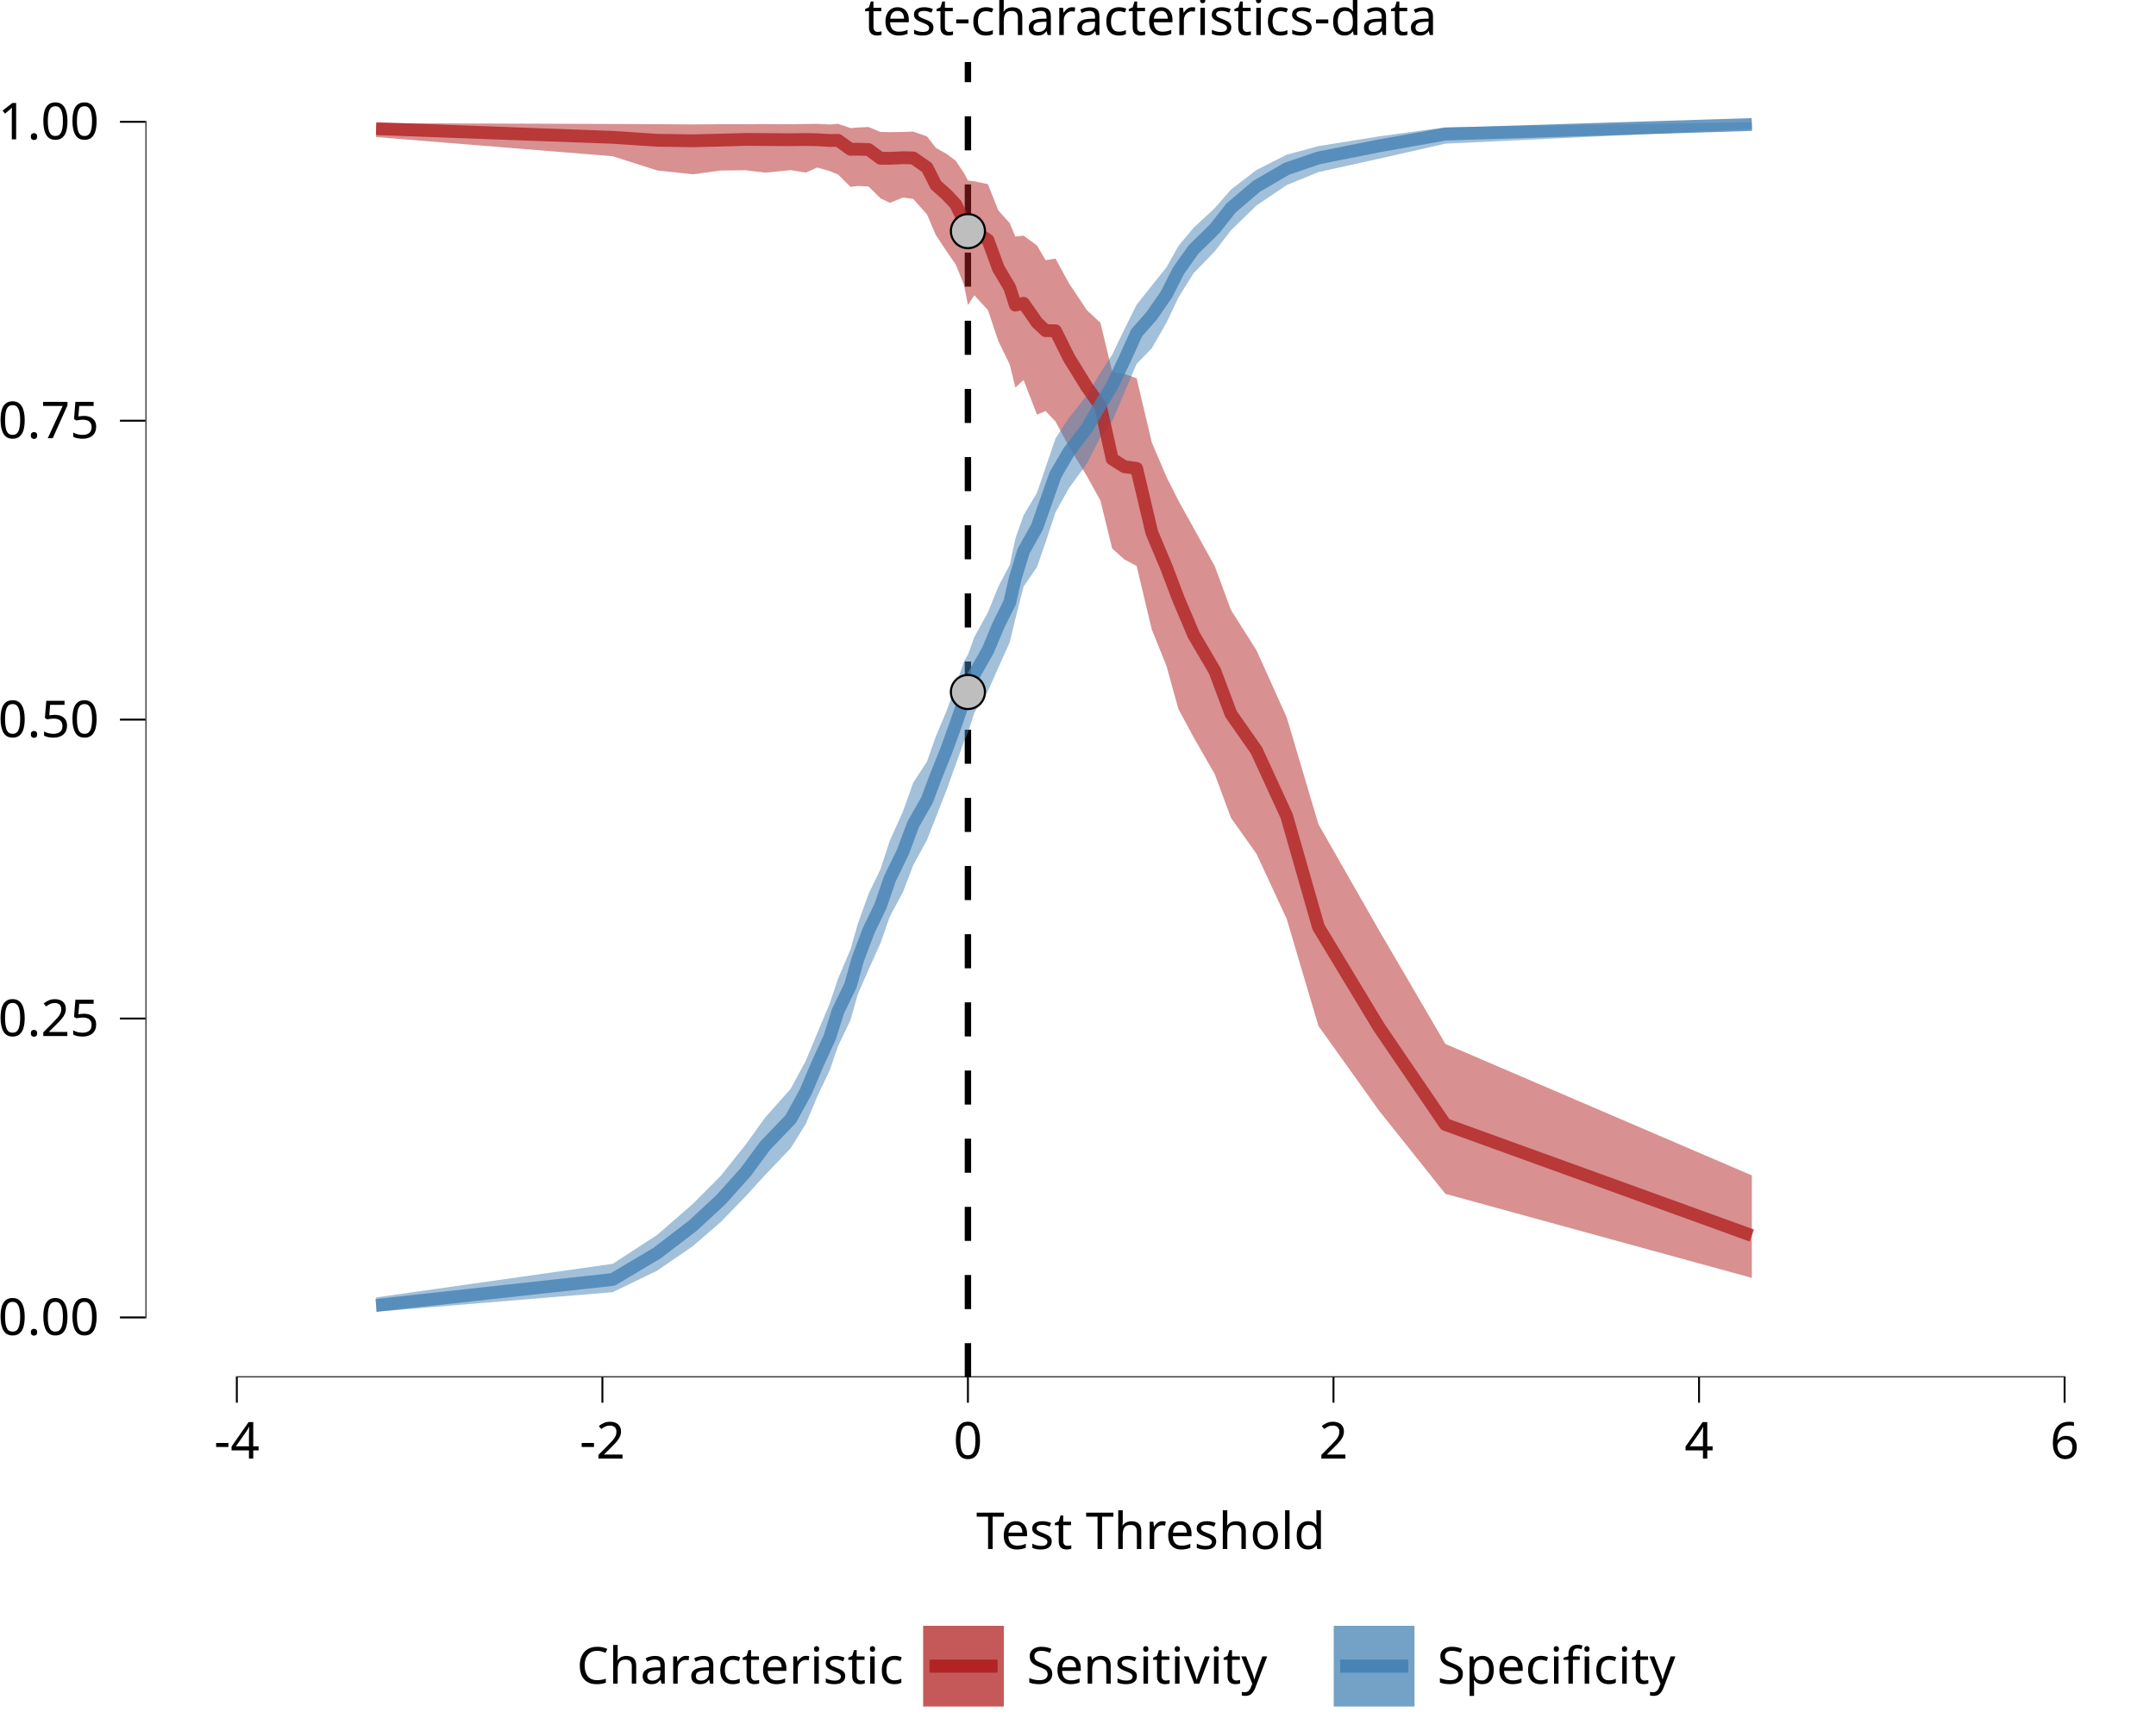
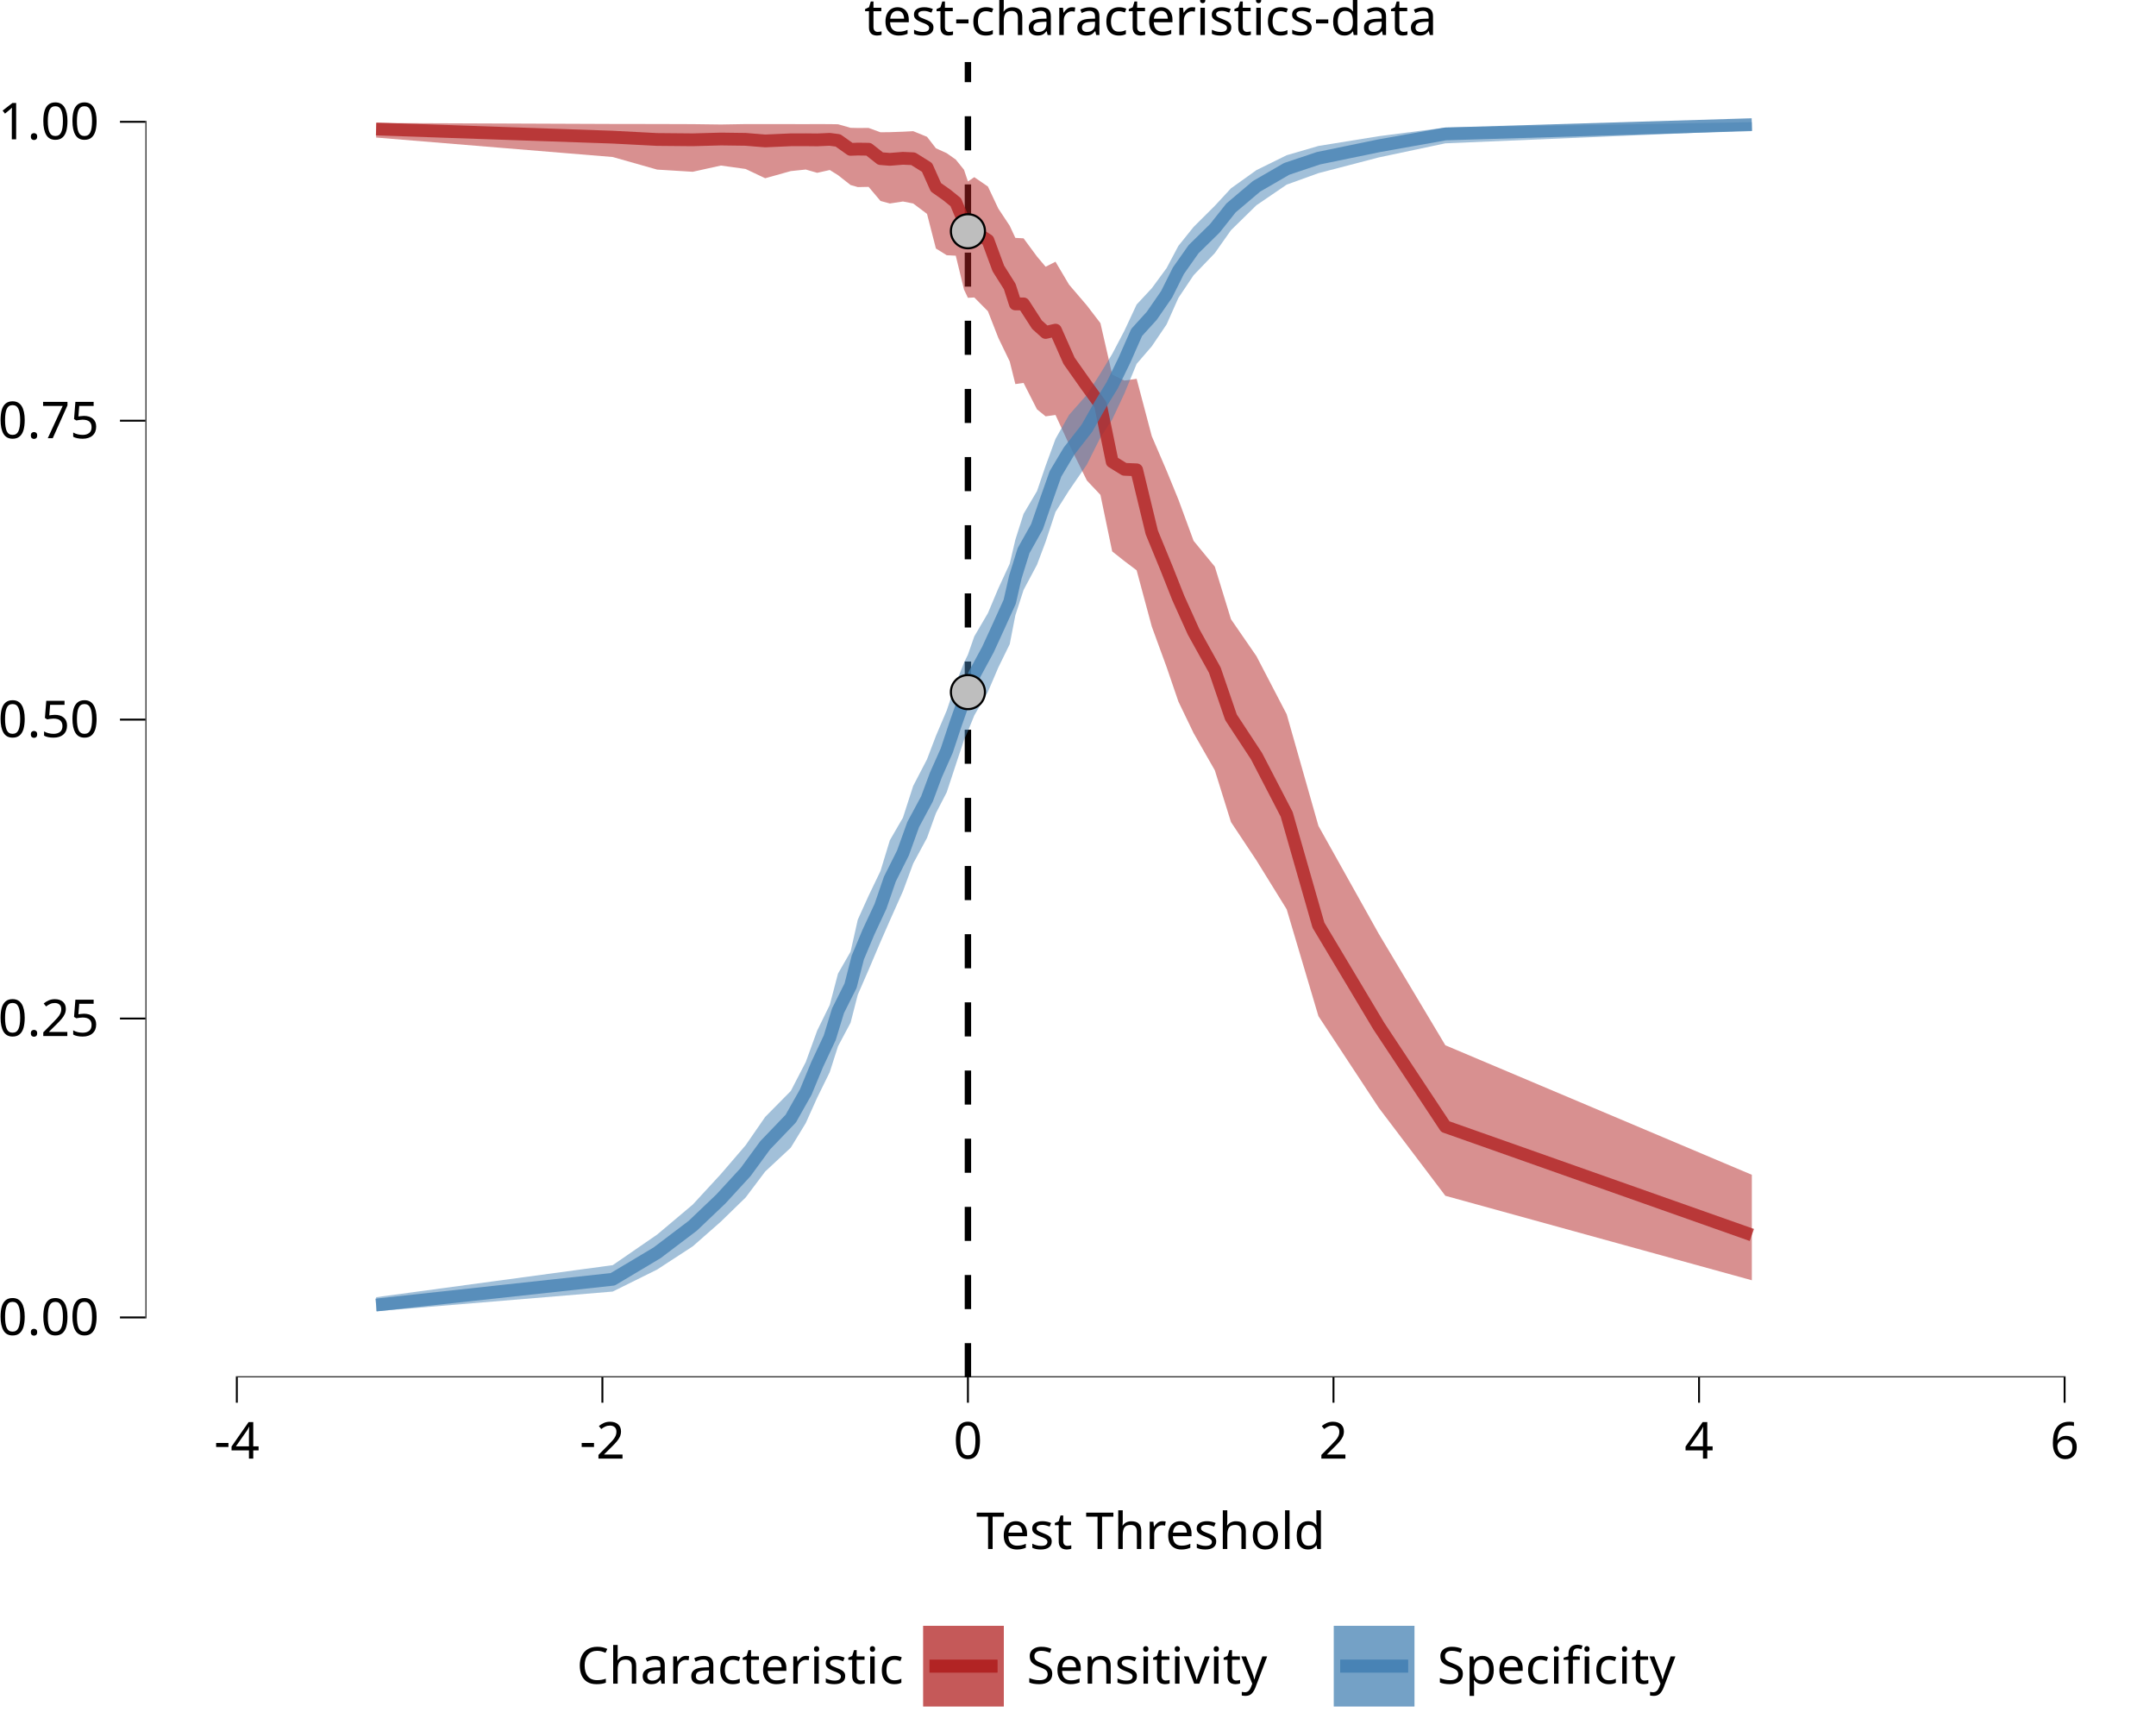
<svg xmlns="http://www.w3.org/2000/svg" class="svglite" data-engine-version="2.0" width="720.00pt" height="576.00pt" viewBox="0 0 720.00 576.00">
  <defs>
    <style type="text/css">
    .svglite line, .svglite polyline, .svglite polygon, .svglite path, .svglite rect, .svglite circle {
      fill: none;
      stroke: #000000;
      stroke-linecap: round;
      stroke-linejoin: round;
      stroke-miterlimit: 10.00;
    }
  </style>
  </defs>
  <rect width="100%" height="100%" style="stroke: none; fill: #FFFFFF;" />
  <defs>
    <clipPath id="cpMC4wMHw3MjAuMDB8MC4wMHw1NzYuMDA=">
      <rect x="0.00" y="0.00" width="720.00" height="576.00" />
    </clipPath>
  </defs>
  <g clip-path="url(#cpMC4wMHw3MjAuMDB8MC4wMHw1NzYuMDA=)">
    <rect x="0.00" y="0.00" width="720.00" height="576.00" style="stroke-width: 10.67; stroke: none;" />
  </g>
  <defs>
    <clipPath id="cpNDguNTd8NzIwLjAwfDIwLjcxfDQ1OS44OA==">
      <rect x="48.57" y="20.71" width="671.43" height="439.17" />
    </clipPath>
  </defs>
  <g clip-path="url(#cpNDguNTd8NzIwLjAwfDIwLjcxfDQ1OS44OA==)">
    <rect x="48.57" y="20.71" width="671.43" height="439.17" style="stroke-width: 10.67; stroke: none;" />
    <line x1="323.24" y1="459.88" x2="323.24" y2="20.71" style="stroke-width: 2.13; stroke-dasharray: 11.38,11.38; stroke-linecap: butt;" />
-     <polygon points="125.61,41.12 204.62,41.39 219.45,41.47 231.35,41.55 240.73,41.47 248.99,41.46 255.54,41.43 264.08,41.47 269.09,41.40 272.90,41.36 277.10,41.57 279.85,41.35 284.05,42.77 286.46,42.57 290.07,42.42 294.04,44.06 297.17,44.12 301.54,44.07 304.96,43.93 309.58,45.56 312.55,49.40 316.16,51.41 319.18,53.68 321.94,57.82 323.24,60.28 325.37,60.54 329.92,61.50 333.40,70.28 337.20,74.50 339.08,79.01 341.82,78.67 346.31,81.98 349.19,86.88 352.48,86.34 357.01,94.63 362.97,103.57 367.49,107.78 371.42,124.09 375.50,124.85 379.58,126.33 384.64,147.73 389.58,159.32 393.53,167.16 398.60,176.31 405.69,189.10 411.09,203.71 419.60,217.13 429.69,239.51 440.29,275.21 460.43,310.49 482.68,348.57 585.03,392.48 585.03,426.70 482.68,398.64 460.43,370.72 440.29,342.56 429.69,306.82 419.60,285.09 411.09,273.10 405.69,258.54 398.60,246.16 393.53,236.75 389.58,222.45 384.64,210.20 379.58,188.97 375.50,186.82 371.42,183.16 367.49,167.15 362.97,158.97 357.01,149.17 352.48,140.74 349.19,137.26 346.31,138.43 341.82,126.88 339.08,129.40 337.20,121.69 333.40,113.89 329.92,103.53 325.37,98.59 323.24,101.85 321.94,95.13 319.18,88.34 316.16,83.96 312.55,78.54 309.58,71.61 304.96,66.43 301.54,65.95 297.17,67.74 294.04,66.23 290.07,62.28 286.46,62.09 284.05,62.42 279.85,58.26 277.10,57.14 272.90,55.92 269.09,57.64 264.08,56.81 255.54,57.65 248.99,56.85 240.73,56.94 231.35,58.19 219.45,56.91 204.62,52.17 125.61,45.77 " style="stroke-width: 0.00; stroke: none; stroke-linecap: butt; fill: #B22222; fill-opacity: 0.50;" />
-     <polyline points="125.61,41.12 204.62,41.39 219.45,41.47 231.35,41.55 240.73,41.47 248.99,41.46 255.54,41.43 264.08,41.47 269.09,41.40 272.90,41.36 277.10,41.57 279.85,41.35 284.05,42.77 286.46,42.57 290.07,42.42 294.04,44.06 297.17,44.12 301.54,44.07 304.96,43.93 309.58,45.56 312.55,49.40 316.16,51.41 319.18,53.68 321.94,57.82 323.24,60.28 325.37,60.54 329.92,61.50 333.40,70.28 337.20,74.50 339.08,79.01 341.82,78.67 346.31,81.98 349.19,86.88 352.48,86.34 357.01,94.63 362.97,103.57 367.49,107.78 371.42,124.09 375.50,124.85 379.58,126.33 384.64,147.73 389.58,159.32 393.53,167.16 398.60,176.31 405.69,189.10 411.09,203.71 419.60,217.13 429.69,239.51 440.29,275.21 460.43,310.49 482.68,348.57 585.03,392.48 " style="stroke-width: 1.07; stroke: none; stroke-linecap: butt;" />
-     <polyline points="585.03,426.70 482.68,398.64 460.43,370.72 440.29,342.56 429.69,306.82 419.60,285.09 411.09,273.10 405.69,258.54 398.60,246.16 393.53,236.75 389.58,222.45 384.64,210.20 379.58,188.97 375.50,186.82 371.42,183.16 367.49,167.15 362.97,158.97 357.01,149.17 352.48,140.74 349.19,137.26 346.31,138.43 341.82,126.88 339.08,129.40 337.20,121.69 333.40,113.89 329.92,103.53 325.37,98.59 323.24,101.85 321.94,95.13 319.18,88.34 316.16,83.96 312.55,78.54 309.58,71.61 304.96,66.43 301.54,65.95 297.17,67.74 294.04,66.23 290.07,62.28 286.46,62.09 284.05,62.42 279.85,58.26 277.10,57.14 272.90,55.92 269.09,57.64 264.08,56.81 255.54,57.65 248.99,56.85 240.73,56.94 231.35,58.19 219.45,56.91 204.62,52.17 125.61,45.77 " style="stroke-width: 1.07; stroke: none; stroke-linecap: butt;" />
-     <polygon points="125.61,433.22 204.62,422.00 219.45,412.36 231.35,402.01 240.73,392.58 248.99,382.23 255.54,373.15 264.08,363.51 269.09,354.21 272.90,345.06 277.10,335.03 279.85,326.83 284.05,316.93 286.46,308.49 290.07,298.45 294.04,290.23 297.17,280.63 301.54,270.96 304.96,261.37 309.58,254.27 312.55,245.82 316.16,237.27 319.18,228.83 321.94,220.85 323.24,218.65 325.37,212.72 329.92,204.44 333.40,195.87 337.20,188.64 339.08,179.82 341.82,172.09 346.31,164.51 349.19,156.08 352.48,146.40 357.01,139.47 362.97,132.05 367.49,124.43 371.42,118.45 375.50,109.92 379.58,101.73 384.64,95.40 389.58,89.21 393.53,82.13 398.60,76.06 405.69,69.47 411.09,63.29 419.60,56.76 429.69,51.66 440.29,48.79 460.43,45.55 482.68,42.50 585.03,40.79 585.03,43.10 482.68,47.97 460.43,53.02 440.29,57.46 429.69,61.80 419.60,68.63 411.09,76.90 405.69,83.92 398.60,91.23 393.53,99.36 389.58,107.71 384.64,116.31 379.58,121.50 375.50,131.08 371.42,140.65 367.49,145.85 362.97,154.81 357.01,162.95 352.48,171.08 349.19,181.04 346.31,189.34 341.82,195.89 339.08,206.64 337.20,214.50 333.40,222.91 329.92,230.77 325.37,238.01 323.24,244.74 321.94,247.53 319.18,255.25 316.16,263.65 312.55,272.88 309.58,280.45 304.96,288.93 301.54,297.91 297.17,306.03 294.04,314.96 290.07,323.77 286.46,332.04 284.05,340.56 279.85,349.34 277.10,357.38 272.90,366.20 269.09,375.30 264.08,383.36 255.54,392.31 248.99,399.51 240.73,408.02 231.35,416.12 219.45,424.30 204.62,431.47 125.61,438.01 " style="stroke-width: 0.00; stroke: none; stroke-linecap: butt; fill: #4682B4; fill-opacity: 0.50;" />
-     <polyline points="125.61,433.22 204.62,422.00 219.45,412.36 231.35,402.01 240.73,392.58 248.99,382.23 255.54,373.15 264.08,363.51 269.09,354.21 272.90,345.06 277.10,335.03 279.85,326.83 284.05,316.93 286.46,308.49 290.07,298.45 294.04,290.23 297.17,280.63 301.54,270.96 304.96,261.37 309.58,254.27 312.55,245.82 316.16,237.27 319.18,228.83 321.94,220.85 323.24,218.65 325.37,212.72 329.92,204.44 333.40,195.87 337.20,188.64 339.08,179.82 341.82,172.09 346.31,164.51 349.19,156.08 352.48,146.40 357.01,139.47 362.97,132.05 367.49,124.43 371.42,118.45 375.50,109.92 379.58,101.73 384.64,95.40 389.58,89.21 393.53,82.13 398.60,76.06 405.69,69.47 411.09,63.29 419.60,56.76 429.69,51.66 440.29,48.79 460.43,45.55 482.68,42.50 585.03,40.79 " style="stroke-width: 1.07; stroke: none; stroke-linecap: butt;" />
-     <polyline points="585.03,43.10 482.68,47.97 460.43,53.02 440.29,57.46 429.69,61.80 419.60,68.63 411.09,76.90 405.69,83.92 398.60,91.23 393.53,99.36 389.58,107.71 384.64,116.31 379.58,121.50 375.50,131.08 371.42,140.65 367.49,145.85 362.97,154.81 357.01,162.95 352.48,171.08 349.19,181.04 346.31,189.34 341.82,195.89 339.08,206.64 337.20,214.50 333.40,222.91 329.92,230.77 325.37,238.01 323.24,244.74 321.94,247.53 319.18,255.25 316.16,263.65 312.55,272.88 309.58,280.45 304.96,288.93 301.54,297.91 297.17,306.03 294.04,314.96 290.07,323.77 286.46,332.04 284.05,340.56 279.85,349.34 277.10,357.38 272.90,366.20 269.09,375.30 264.08,383.36 255.54,392.31 248.99,399.51 240.73,408.02 231.35,416.12 219.45,424.30 204.62,431.47 125.61,438.01 " style="stroke-width: 1.07; stroke: none; stroke-linecap: butt;" />
-     <polyline points="125.61,42.96 204.62,45.86 219.45,46.84 231.35,47.01 240.73,46.79 248.99,46.55 255.54,46.60 264.08,46.65 269.09,46.59 272.90,46.65 277.10,46.92 279.85,46.86 284.05,49.86 286.46,49.82 290.07,49.94 294.04,52.85 297.17,52.86 301.54,52.66 304.96,52.73 309.58,55.95 312.55,61.81 316.16,65.02 319.18,68.23 321.94,74.02 323.24,77.35 325.37,77.29 329.92,80.14 333.40,89.62 337.20,96.01 339.08,101.87 341.82,101.26 346.31,107.71 349.19,110.41 352.48,110.44 357.01,119.55 362.97,129.21 367.49,135.59 371.42,153.27 375.50,155.85 379.58,156.40 384.64,177.77 389.58,189.55 393.53,199.95 398.60,211.95 405.69,224.04 411.09,238.41 419.60,250.57 429.69,272.51 440.29,309.55 460.43,342.87 482.68,375.49 585.03,412.56 " style="stroke-width: 4.27; stroke: #B22222; stroke-opacity: 0.80; stroke-linecap: butt;" />
-     <polyline points="125.61,435.90 204.62,427.23 219.45,418.41 231.35,409.30 240.73,400.60 248.99,391.42 255.54,382.54 264.08,373.66 269.09,364.53 272.90,355.54 277.10,346.35 279.85,337.63 284.05,328.99 286.46,320.31 290.07,310.76 294.04,302.55 297.17,293.43 301.54,284.46 304.96,275.27 309.58,267.14 312.55,259.22 316.16,250.24 319.18,241.86 321.94,233.81 323.24,231.28 325.37,225.17 329.92,217.17 333.40,208.84 337.20,201.20 339.08,192.98 341.82,184.03 346.31,176.01 349.19,167.84 352.48,158.52 357.01,150.78 362.97,142.99 367.49,135.18 371.42,128.76 375.50,120.17 379.58,111.15 384.64,105.39 389.58,98.25 393.53,90.45 398.60,83.30 405.69,76.34 411.09,69.47 419.60,62.22 429.69,56.36 440.29,52.74 460.43,48.73 482.68,44.77 585.03,41.57 " style="stroke-width: 4.27; stroke: #4682B4; stroke-opacity: 0.80; stroke-linecap: butt;" />
-     <circle cx="323.24" cy="77.18" r="5.69" style="stroke-width: 0.71; fill: #BEBEBE;" />
-     <circle cx="323.24" cy="231.07" r="5.69" style="stroke-width: 0.71; fill: #BEBEBE;" />
+     <polygon points="125.61,41.08 204.62,41.39 219.45,41.41 231.35,41.45 240.73,41.57 248.99,41.43 255.54,41.44 264.08,41.44 269.09,41.45 272.90,41.43 277.10,41.45 279.85,41.49 284.05,42.68 286.46,42.74 290.07,42.72 294.04,44.17 297.17,44.13 301.54,43.98 304.96,43.80 309.58,45.68 312.55,49.51 316.16,51.15 319.18,53.28 321.94,56.70 323.24,60.59 325.37,59.16 329.92,62.29 333.40,69.66 337.20,75.39 339.08,79.43 341.82,79.58 346.31,85.66 349.19,89.07 352.48,87.39 357.01,95.04 362.97,102.00 367.49,107.91 371.42,125.06 375.50,127.07 379.58,126.49 384.64,145.65 389.58,157.15 393.53,166.80 398.60,180.58 405.69,189.21 411.09,206.77 419.60,219.11 429.69,238.50 440.29,275.77 460.43,311.79 482.68,349.03 585.03,392.28 585.03,427.50 482.68,399.29 460.43,369.89 440.29,339.30 429.69,303.63 419.60,287.31 411.09,274.50 405.69,257.21 398.60,244.79 393.53,234.26 389.58,222.72 384.64,209.21 379.58,190.43 375.50,187.35 371.42,184.12 367.49,165.24 362.97,160.45 357.01,148.36 352.48,138.56 349.19,139.02 346.31,136.69 341.82,127.86 339.08,128.25 337.20,120.69 333.40,112.84 329.92,103.93 325.37,99.33 323.24,99.44 321.94,96.72 319.18,85.38 316.16,85.22 312.55,82.98 309.58,71.42 304.96,67.95 301.54,67.28 297.17,67.95 294.04,67.10 290.07,62.40 286.46,62.47 284.05,61.78 279.85,58.48 277.10,56.77 272.90,57.71 269.09,56.61 264.08,57.13 255.54,59.52 248.99,56.42 240.73,55.28 231.35,57.36 219.45,56.63 204.62,52.43 125.61,45.93 " style="stroke-width: 0.00; stroke: none; stroke-linecap: butt; fill: #B22222; fill-opacity: 0.50;" />
+     <polyline points="125.61,41.08 204.62,41.39 219.45,41.41 231.35,41.45 240.73,41.57 248.99,41.43 255.54,41.44 264.08,41.44 269.09,41.45 272.90,41.43 277.10,41.45 279.85,41.49 284.05,42.68 286.46,42.74 290.07,42.72 294.04,44.17 297.17,44.13 301.54,43.98 304.96,43.80 309.58,45.68 312.55,49.51 316.16,51.15 319.18,53.28 321.94,56.70 323.24,60.59 325.37,59.16 329.92,62.29 333.40,69.66 337.20,75.39 339.08,79.43 341.82,79.58 346.31,85.66 349.19,89.07 352.48,87.39 357.01,95.04 362.97,102.00 367.49,107.91 371.42,125.06 375.50,127.07 379.58,126.49 384.64,145.65 389.58,157.15 393.53,166.80 398.60,180.58 405.69,189.21 411.09,206.77 419.60,219.11 429.69,238.50 440.29,275.77 460.43,311.79 482.68,349.03 585.03,392.28 " style="stroke-width: 1.07; stroke: none; stroke-linecap: butt;" />
+     <polyline points="585.03,427.50 482.68,399.29 460.43,369.89 440.29,339.30 429.69,303.63 419.60,287.31 411.09,274.50 405.69,257.21 398.60,244.79 393.53,234.26 389.58,222.72 384.64,209.21 379.58,190.43 375.50,187.35 371.42,184.12 367.49,165.24 362.97,160.45 357.01,148.36 352.48,138.56 349.19,139.02 346.31,136.69 341.82,127.86 339.08,128.25 337.20,120.69 333.40,112.84 329.92,103.93 325.37,99.33 323.24,99.44 321.94,96.72 319.18,85.38 316.16,85.22 312.55,82.98 309.58,71.42 304.96,67.95 301.54,67.28 297.17,67.95 294.04,67.10 290.07,62.40 286.46,62.47 284.05,61.78 279.85,58.48 277.10,56.77 272.90,57.71 269.09,56.61 264.08,57.13 255.54,59.52 248.99,56.42 240.73,55.28 231.35,57.36 219.45,56.63 204.62,52.43 125.61,45.93 " style="stroke-width: 1.07; stroke: none; stroke-linecap: butt;" />
+     <polygon points="125.61,433.15 204.62,422.45 219.45,412.24 231.35,402.22 240.73,392.04 248.99,382.43 255.54,372.95 264.08,364.30 269.09,354.62 272.90,344.13 277.10,335.55 279.85,325.10 284.05,317.78 286.46,307.08 290.07,299.10 294.04,290.83 297.17,280.57 301.54,273.02 304.96,262.43 309.58,253.53 312.55,245.73 316.16,237.24 319.18,228.24 321.94,221.27 323.24,218.59 325.37,212.49 329.92,204.73 333.40,196.46 337.20,188.23 339.08,180.20 341.82,171.59 346.31,163.97 349.19,155.53 352.48,146.56 357.01,138.55 362.97,131.79 367.49,124.68 371.42,118.20 375.50,110.42 379.58,101.69 384.64,96.25 389.58,89.53 393.53,82.09 398.60,75.78 405.69,68.72 411.09,62.88 419.60,56.80 429.69,51.83 440.29,48.74 460.43,45.48 482.68,42.59 585.03,40.79 585.03,43.54 482.68,47.86 460.43,52.57 440.29,57.82 429.69,61.65 419.60,68.53 411.09,76.87 405.69,84.52 398.60,91.91 393.53,99.48 389.58,108.34 384.64,115.63 379.58,121.51 375.50,131.39 371.42,140.10 367.49,146.05 362.97,155.12 357.01,163.78 352.48,170.96 349.19,180.91 346.31,188.57 341.82,197.01 339.08,205.47 337.20,215.10 333.40,222.86 329.92,231.01 325.37,238.88 323.24,244.15 321.94,247.04 319.18,255.38 316.16,264.55 312.55,271.55 309.58,279.78 304.96,288.34 301.54,297.59 297.17,307.38 294.04,314.52 290.07,323.86 286.46,332.15 284.05,341.50 279.85,349.39 277.10,357.99 272.90,366.54 269.09,375.01 264.08,383.22 255.54,391.19 248.99,399.88 240.73,407.92 231.35,416.17 219.45,423.92 204.62,431.27 125.61,437.85 " style="stroke-width: 0.00; stroke: none; stroke-linecap: butt; fill: #4682B4; fill-opacity: 0.50;" />
+     <polyline points="125.61,433.15 204.62,422.45 219.45,412.24 231.35,402.22 240.73,392.04 248.99,382.43 255.54,372.95 264.08,364.30 269.09,354.62 272.90,344.13 277.10,335.55 279.85,325.10 284.05,317.78 286.46,307.08 290.07,299.10 294.04,290.83 297.17,280.57 301.54,273.02 304.96,262.43 309.58,253.53 312.55,245.73 316.16,237.24 319.18,228.24 321.94,221.27 323.24,218.59 325.37,212.49 329.92,204.73 333.40,196.46 337.20,188.23 339.08,180.20 341.82,171.59 346.31,163.97 349.19,155.53 352.48,146.56 357.01,138.55 362.97,131.79 367.49,124.68 371.42,118.20 375.50,110.42 379.58,101.69 384.64,96.25 389.58,89.53 393.53,82.09 398.60,75.78 405.69,68.72 411.09,62.88 419.60,56.80 429.69,51.83 440.29,48.74 460.43,45.48 482.68,42.59 585.03,40.79 " style="stroke-width: 1.07; stroke: none; stroke-linecap: butt;" />
+     <polyline points="585.03,43.54 482.68,47.86 460.43,52.57 440.29,57.82 429.69,61.65 419.60,68.53 411.09,76.87 405.69,84.52 398.60,91.91 393.53,99.48 389.58,108.34 384.64,115.63 379.58,121.51 375.50,131.39 371.42,140.10 367.49,146.05 362.97,155.12 357.01,163.78 352.48,170.96 349.19,180.91 346.31,188.57 341.82,197.01 339.08,205.47 337.20,215.10 333.40,222.86 329.92,231.01 325.37,238.88 323.24,244.15 321.94,247.04 319.18,255.38 316.16,264.55 312.55,271.55 309.58,279.78 304.96,288.34 301.54,297.59 297.17,307.38 294.04,314.52 290.07,323.86 286.46,332.15 284.05,341.50 279.85,349.39 277.10,357.99 272.90,366.54 269.09,375.01 264.08,383.22 255.54,391.19 248.99,399.88 240.73,407.92 231.35,416.17 219.45,423.92 204.62,431.27 125.61,437.85 " style="stroke-width: 1.07; stroke: none; stroke-linecap: butt;" />
+     <polyline points="125.61,43.07 204.62,45.80 219.45,46.57 231.35,46.68 240.73,46.42 248.99,46.53 255.54,47.06 264.08,46.68 269.09,46.67 272.90,46.71 277.10,46.53 279.85,46.89 284.05,49.87 286.46,49.78 290.07,49.83 294.04,52.96 297.17,53.21 301.54,52.86 304.96,53.01 309.58,55.90 312.55,62.54 316.16,65.08 319.18,67.53 321.94,74.06 323.24,77.30 325.37,77.39 329.92,80.24 333.40,89.65 337.20,95.67 339.08,101.49 341.82,101.47 346.31,108.42 349.19,111.01 352.48,110.24 357.01,120.47 362.97,128.91 367.49,135.12 371.42,154.19 375.50,156.71 379.58,156.88 384.64,177.78 389.58,189.80 393.53,199.76 398.60,210.99 405.69,223.77 411.09,239.51 419.60,252.46 429.69,271.92 440.29,308.91 460.43,342.59 482.68,376.20 585.03,412.37 " style="stroke-width: 4.27; stroke: #B22222; stroke-opacity: 0.80; stroke-linecap: butt;" />
+     <polyline points="125.61,435.77 204.62,427.17 219.45,418.32 231.35,409.30 240.73,400.36 248.99,391.37 255.54,382.42 264.08,373.52 269.09,364.64 272.90,355.43 277.10,346.50 279.85,337.51 284.05,329.14 286.46,319.74 290.07,311.14 294.04,302.65 297.17,293.54 301.54,284.83 304.96,275.33 309.58,266.74 312.55,258.75 316.16,250.64 319.18,241.56 321.94,233.77 323.24,231.18 325.37,225.31 329.92,216.90 333.40,209.31 337.20,200.92 339.08,192.68 341.82,183.88 346.31,175.87 349.19,167.53 352.48,158.23 357.01,150.64 362.97,143.00 367.49,135.03 371.42,128.65 375.50,120.27 379.58,111.02 384.64,105.44 389.58,98.30 393.53,90.40 398.60,83.21 405.69,76.25 411.09,69.44 419.60,62.23 429.69,56.39 440.29,52.84 460.43,48.69 482.68,44.72 585.03,41.63 " style="stroke-width: 4.27; stroke: #4682B4; stroke-opacity: 0.80; stroke-linecap: butt;" />
+     <circle cx="323.24" cy="77.22" r="5.69" style="stroke-width: 0.71; fill: #BEBEBE;" />
+     <circle cx="323.24" cy="231.10" r="5.69" style="stroke-width: 0.71; fill: #BEBEBE;" />
    <line x1="78.77" y1="459.88" x2="689.80" y2="459.88" style="stroke-width: 0.64; stroke-linecap: butt;" />
    <line x1="48.57" y1="440.23" x2="48.57" y2="40.35" style="stroke-width: 0.64; stroke-linecap: butt;" />
    <rect x="48.57" y="20.71" width="671.43" height="439.17" style="stroke-width: 0.00; stroke: none;" />
  </g>
  <g clip-path="url(#cpMC4wMHw3MjAuMDB8MC4wMHw1NzYuMDA=)">
    <polyline points="48.57,459.88 48.57,20.71 " style="stroke-width: 0.00; stroke: none; stroke-linecap: butt;" />
    <text x="33.09" y="445.76" text-anchor="end" style="font-size: 17.00px; font-family: sans;" textLength="33.09px" lengthAdjust="spacingAndGlyphs">0.00</text>
    <text x="33.09" y="345.95" text-anchor="end" style="font-size: 17.00px; font-family: sans;" textLength="33.09px" lengthAdjust="spacingAndGlyphs">0.25</text>
    <text x="33.09" y="246.14" text-anchor="end" style="font-size: 17.00px; font-family: sans;" textLength="33.09px" lengthAdjust="spacingAndGlyphs">0.50</text>
    <text x="33.09" y="146.33" text-anchor="end" style="font-size: 17.00px; font-family: sans;" textLength="33.09px" lengthAdjust="spacingAndGlyphs">0.75</text>
    <text x="33.09" y="46.52" text-anchor="end" style="font-size: 17.00px; font-family: sans;" textLength="33.09px" lengthAdjust="spacingAndGlyphs">1.00</text>
    <polyline points="40.06,439.91 48.57,439.91 " style="stroke-width: 0.64; stroke-linecap: butt;" />
    <polyline points="40.06,340.10 48.57,340.10 " style="stroke-width: 0.64; stroke-linecap: butt;" />
    <polyline points="40.06,240.29 48.57,240.29 " style="stroke-width: 0.64; stroke-linecap: butt;" />
    <polyline points="40.06,140.48 48.57,140.48 " style="stroke-width: 0.64; stroke-linecap: butt;" />
    <polyline points="40.06,40.67 48.57,40.67 " style="stroke-width: 0.64; stroke-linecap: butt;" />
    <polyline points="48.57,459.88 720.00,459.88 " style="stroke-width: 0.00; stroke: none; stroke-linecap: butt;" />
    <polyline points="79.09,468.38 79.09,459.88 " style="stroke-width: 0.64; stroke-linecap: butt;" />
    <polyline points="201.17,468.38 201.17,459.88 " style="stroke-width: 0.64; stroke-linecap: butt;" />
    <polyline points="323.24,468.38 323.24,459.88 " style="stroke-width: 0.64; stroke-linecap: butt;" />
    <polyline points="445.32,468.38 445.32,459.88 " style="stroke-width: 0.64; stroke-linecap: butt;" />
    <polyline points="567.40,468.38 567.40,459.88 " style="stroke-width: 0.64; stroke-linecap: butt;" />
    <polyline points="689.48,468.38 689.48,459.88 " style="stroke-width: 0.64; stroke-linecap: butt;" />
    <text x="79.09" y="487.05" text-anchor="middle" style="font-size: 17.00px; font-family: sans;" textLength="15.12px" lengthAdjust="spacingAndGlyphs">-4</text>
    <text x="201.17" y="487.05" text-anchor="middle" style="font-size: 17.00px; font-family: sans;" textLength="15.12px" lengthAdjust="spacingAndGlyphs">-2</text>
    <text x="323.24" y="487.05" text-anchor="middle" style="font-size: 17.00px; font-family: sans;" textLength="9.46px" lengthAdjust="spacingAndGlyphs">0</text>
    <text x="445.32" y="487.05" text-anchor="middle" style="font-size: 17.00px; font-family: sans;" textLength="9.46px" lengthAdjust="spacingAndGlyphs">2</text>
    <text x="567.40" y="487.05" text-anchor="middle" style="font-size: 17.00px; font-family: sans;" textLength="9.46px" lengthAdjust="spacingAndGlyphs">4</text>
    <text x="689.48" y="487.05" text-anchor="middle" style="font-size: 17.00px; font-family: sans;" textLength="9.46px" lengthAdjust="spacingAndGlyphs">6</text>
    <text x="384.28" y="517.23" text-anchor="middle" style="font-size: 17.00px; font-family: sans;" textLength="113.39px" lengthAdjust="spacingAndGlyphs">Test Threshold</text>
    <rect x="189.70" y="536.69" width="389.16" height="39.31" style="stroke-width: 0.75; stroke: none;" />
    <rect x="189.70" y="536.69" width="389.16" height="39.31" style="stroke-width: 10.67; stroke: none;" />
    <text x="247.15" y="562.20" text-anchor="middle" style="font-size: 17.00px; font-family: sans;" textLength="103.94px" lengthAdjust="spacingAndGlyphs">Characteristic</text>
    <rect x="307.59" y="542.17" width="28.35" height="28.35" style="stroke-width: 10.67; stroke: none;" />
    <rect x="308.30" y="542.88" width="26.93" height="26.93" style="stroke-width: 1.07; stroke: none; stroke-linecap: butt; stroke-linejoin: miter; fill: #B22222; fill-opacity: 0.50;" />
    <rect x="308.30" y="542.88" width="26.93" height="26.93" style="stroke-width: 1.07; stroke: none; stroke-linecap: butt; stroke-linejoin: miter; fill: #B22222; fill-opacity: 0.50;" />
    <line x1="310.42" y1="556.35" x2="333.10" y2="556.35" style="stroke-width: 4.27; stroke: #B22222; stroke-opacity: 0.80; stroke-linecap: butt;" />
    <line x1="310.42" y1="556.35" x2="333.10" y2="556.35" style="stroke-width: 4.27; stroke: #B22222; stroke-opacity: 0.80; stroke-linecap: butt;" />
    <rect x="444.72" y="542.17" width="28.35" height="28.35" style="stroke-width: 10.67; stroke: none;" />
    <rect x="445.43" y="542.88" width="26.93" height="26.93" style="stroke-width: 1.07; stroke: none; stroke-linecap: butt; stroke-linejoin: miter; fill: #4682B4; fill-opacity: 0.50;" />
    <rect x="445.43" y="542.88" width="26.93" height="26.93" style="stroke-width: 1.07; stroke: none; stroke-linecap: butt; stroke-linejoin: miter; fill: #4682B4; fill-opacity: 0.50;" />
    <line x1="447.56" y1="556.35" x2="470.23" y2="556.35" style="stroke-width: 4.27; stroke: #4682B4; stroke-opacity: 0.80; stroke-linecap: butt;" />
    <line x1="447.56" y1="556.35" x2="470.23" y2="556.35" style="stroke-width: 4.27; stroke: #4682B4; stroke-opacity: 0.80; stroke-linecap: butt;" />
    <text x="342.87" y="562.20" style="font-size: 17.00px; font-family: sans;" textLength="76.54px" lengthAdjust="spacingAndGlyphs">Sensitivity</text>
    <text x="480.00" y="562.20" style="font-size: 17.00px; font-family: sans;" textLength="76.54px" lengthAdjust="spacingAndGlyphs">Specificity</text>
    <text x="384.28" y="11.70" text-anchor="middle" style="font-size: 17.00px; font-family: sans;" textLength="180.49px" lengthAdjust="spacingAndGlyphs">test-characteristics-data</text>
  </g>
</svg>
